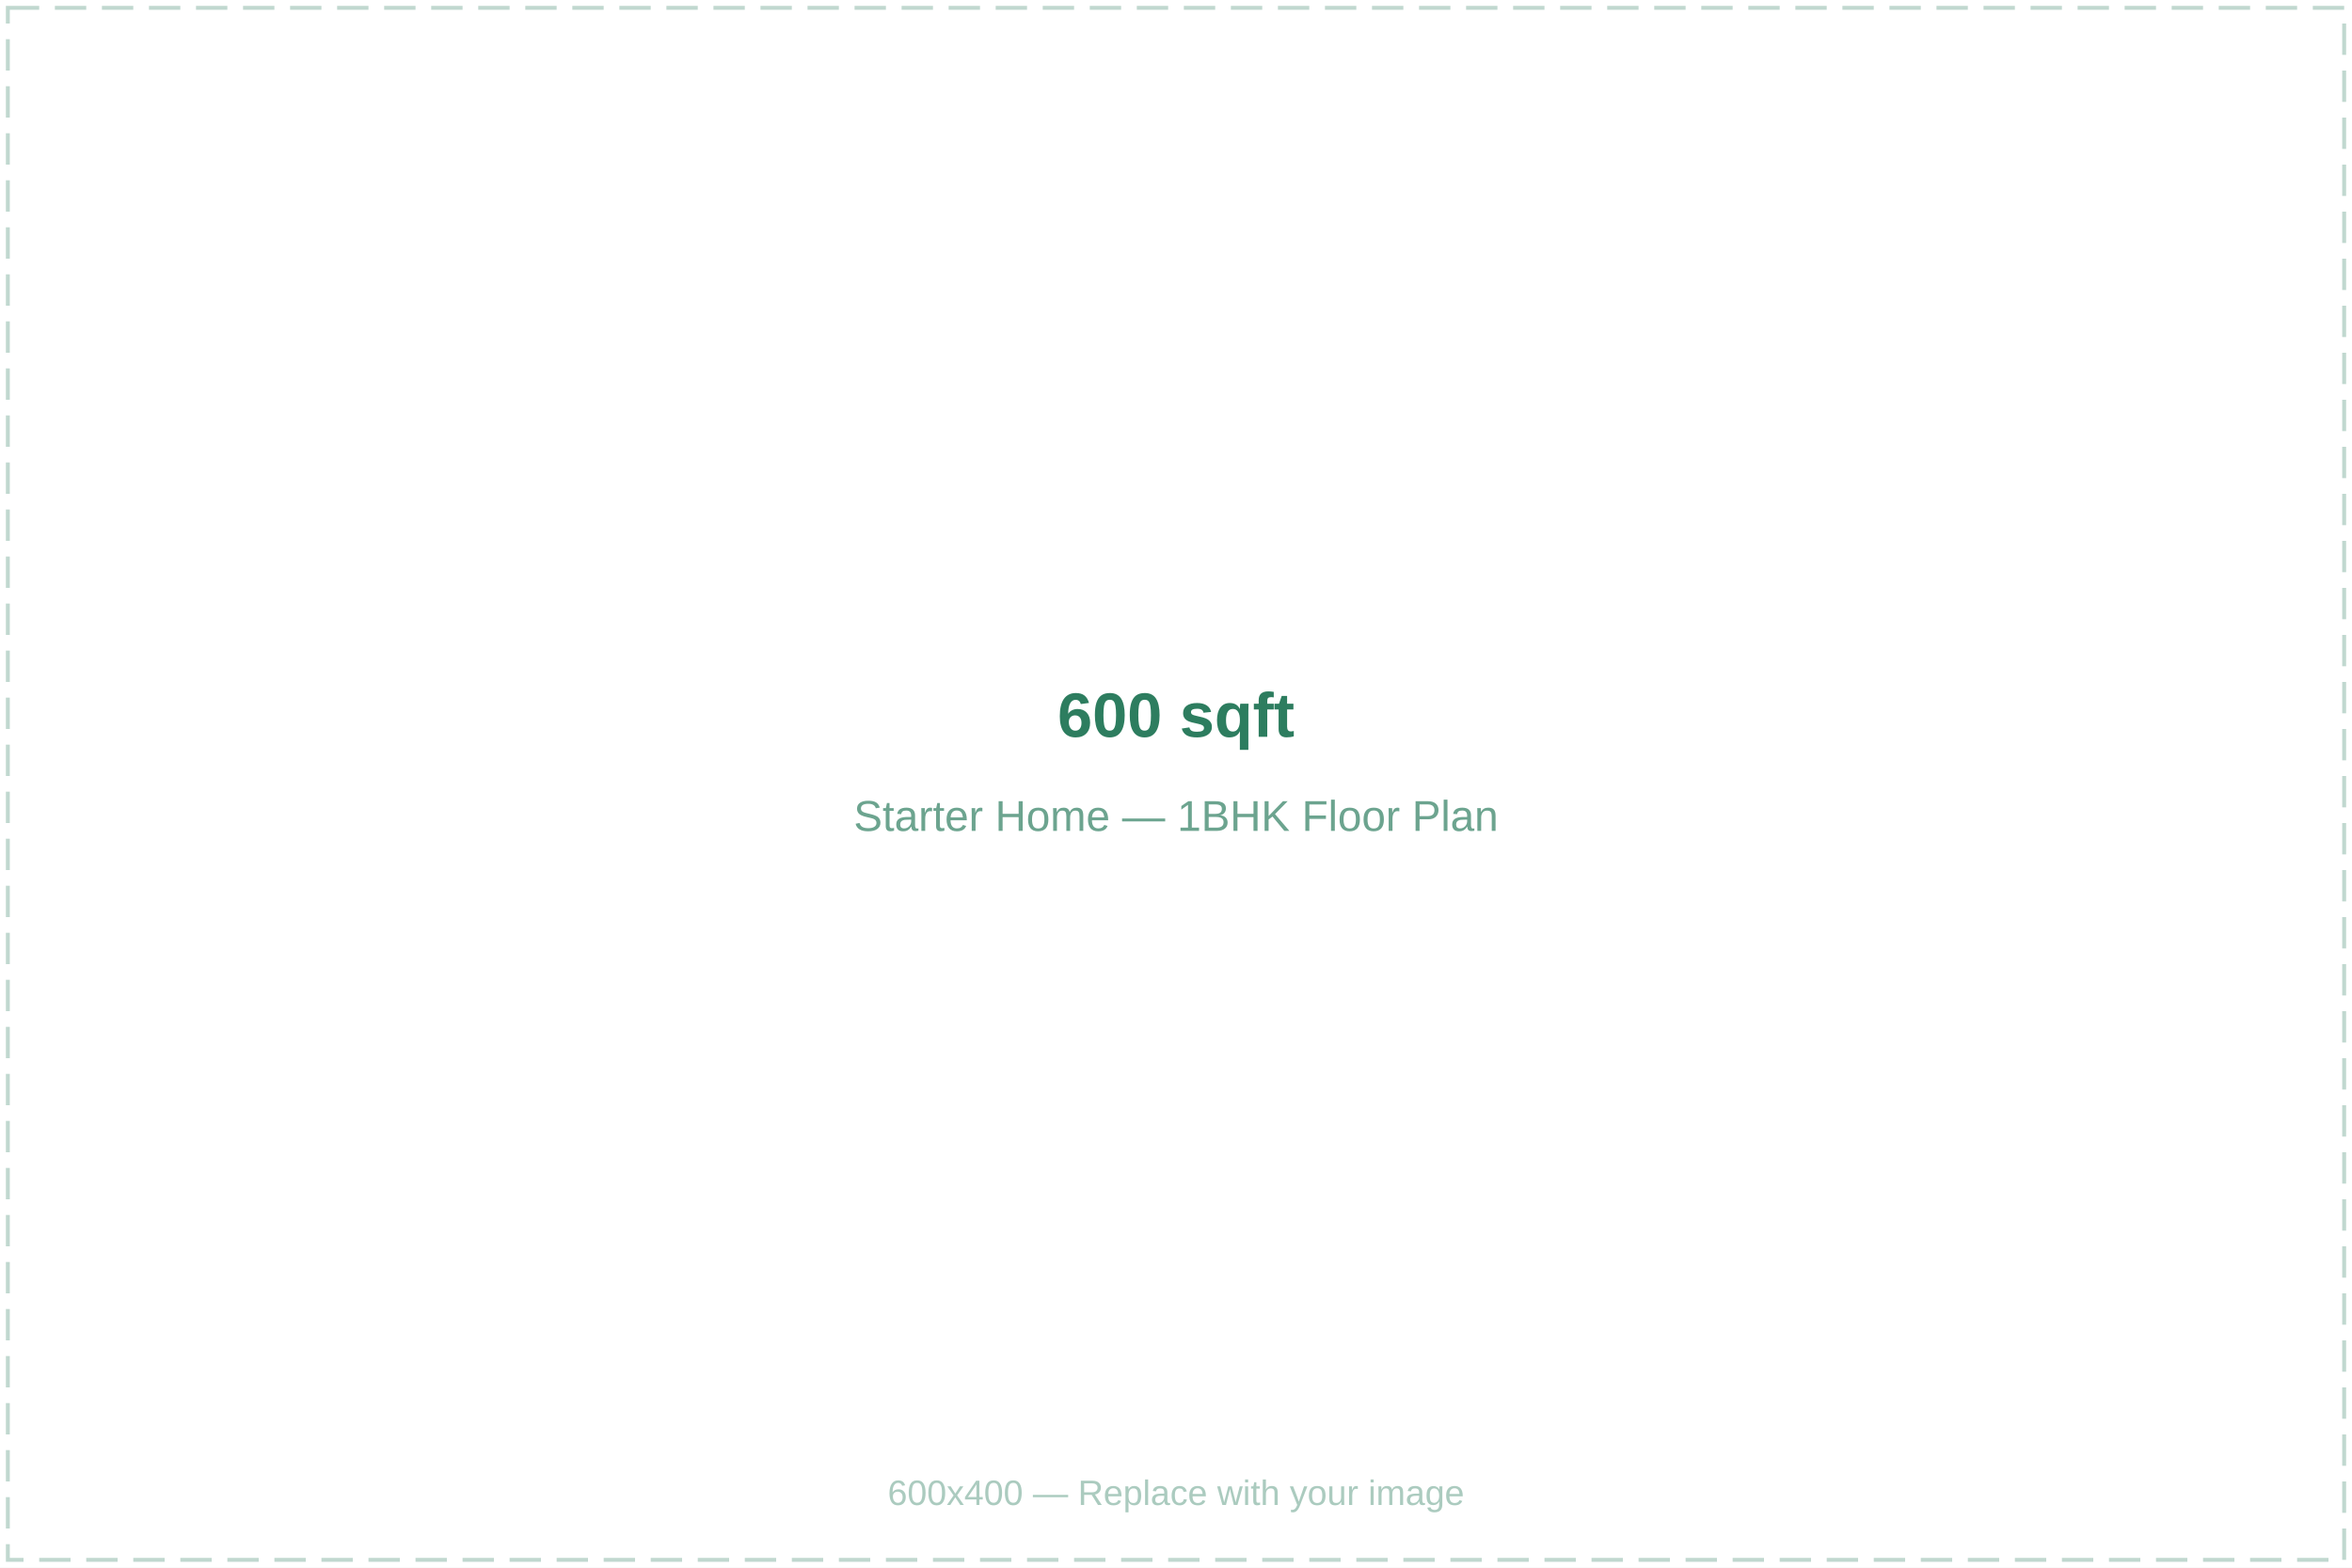
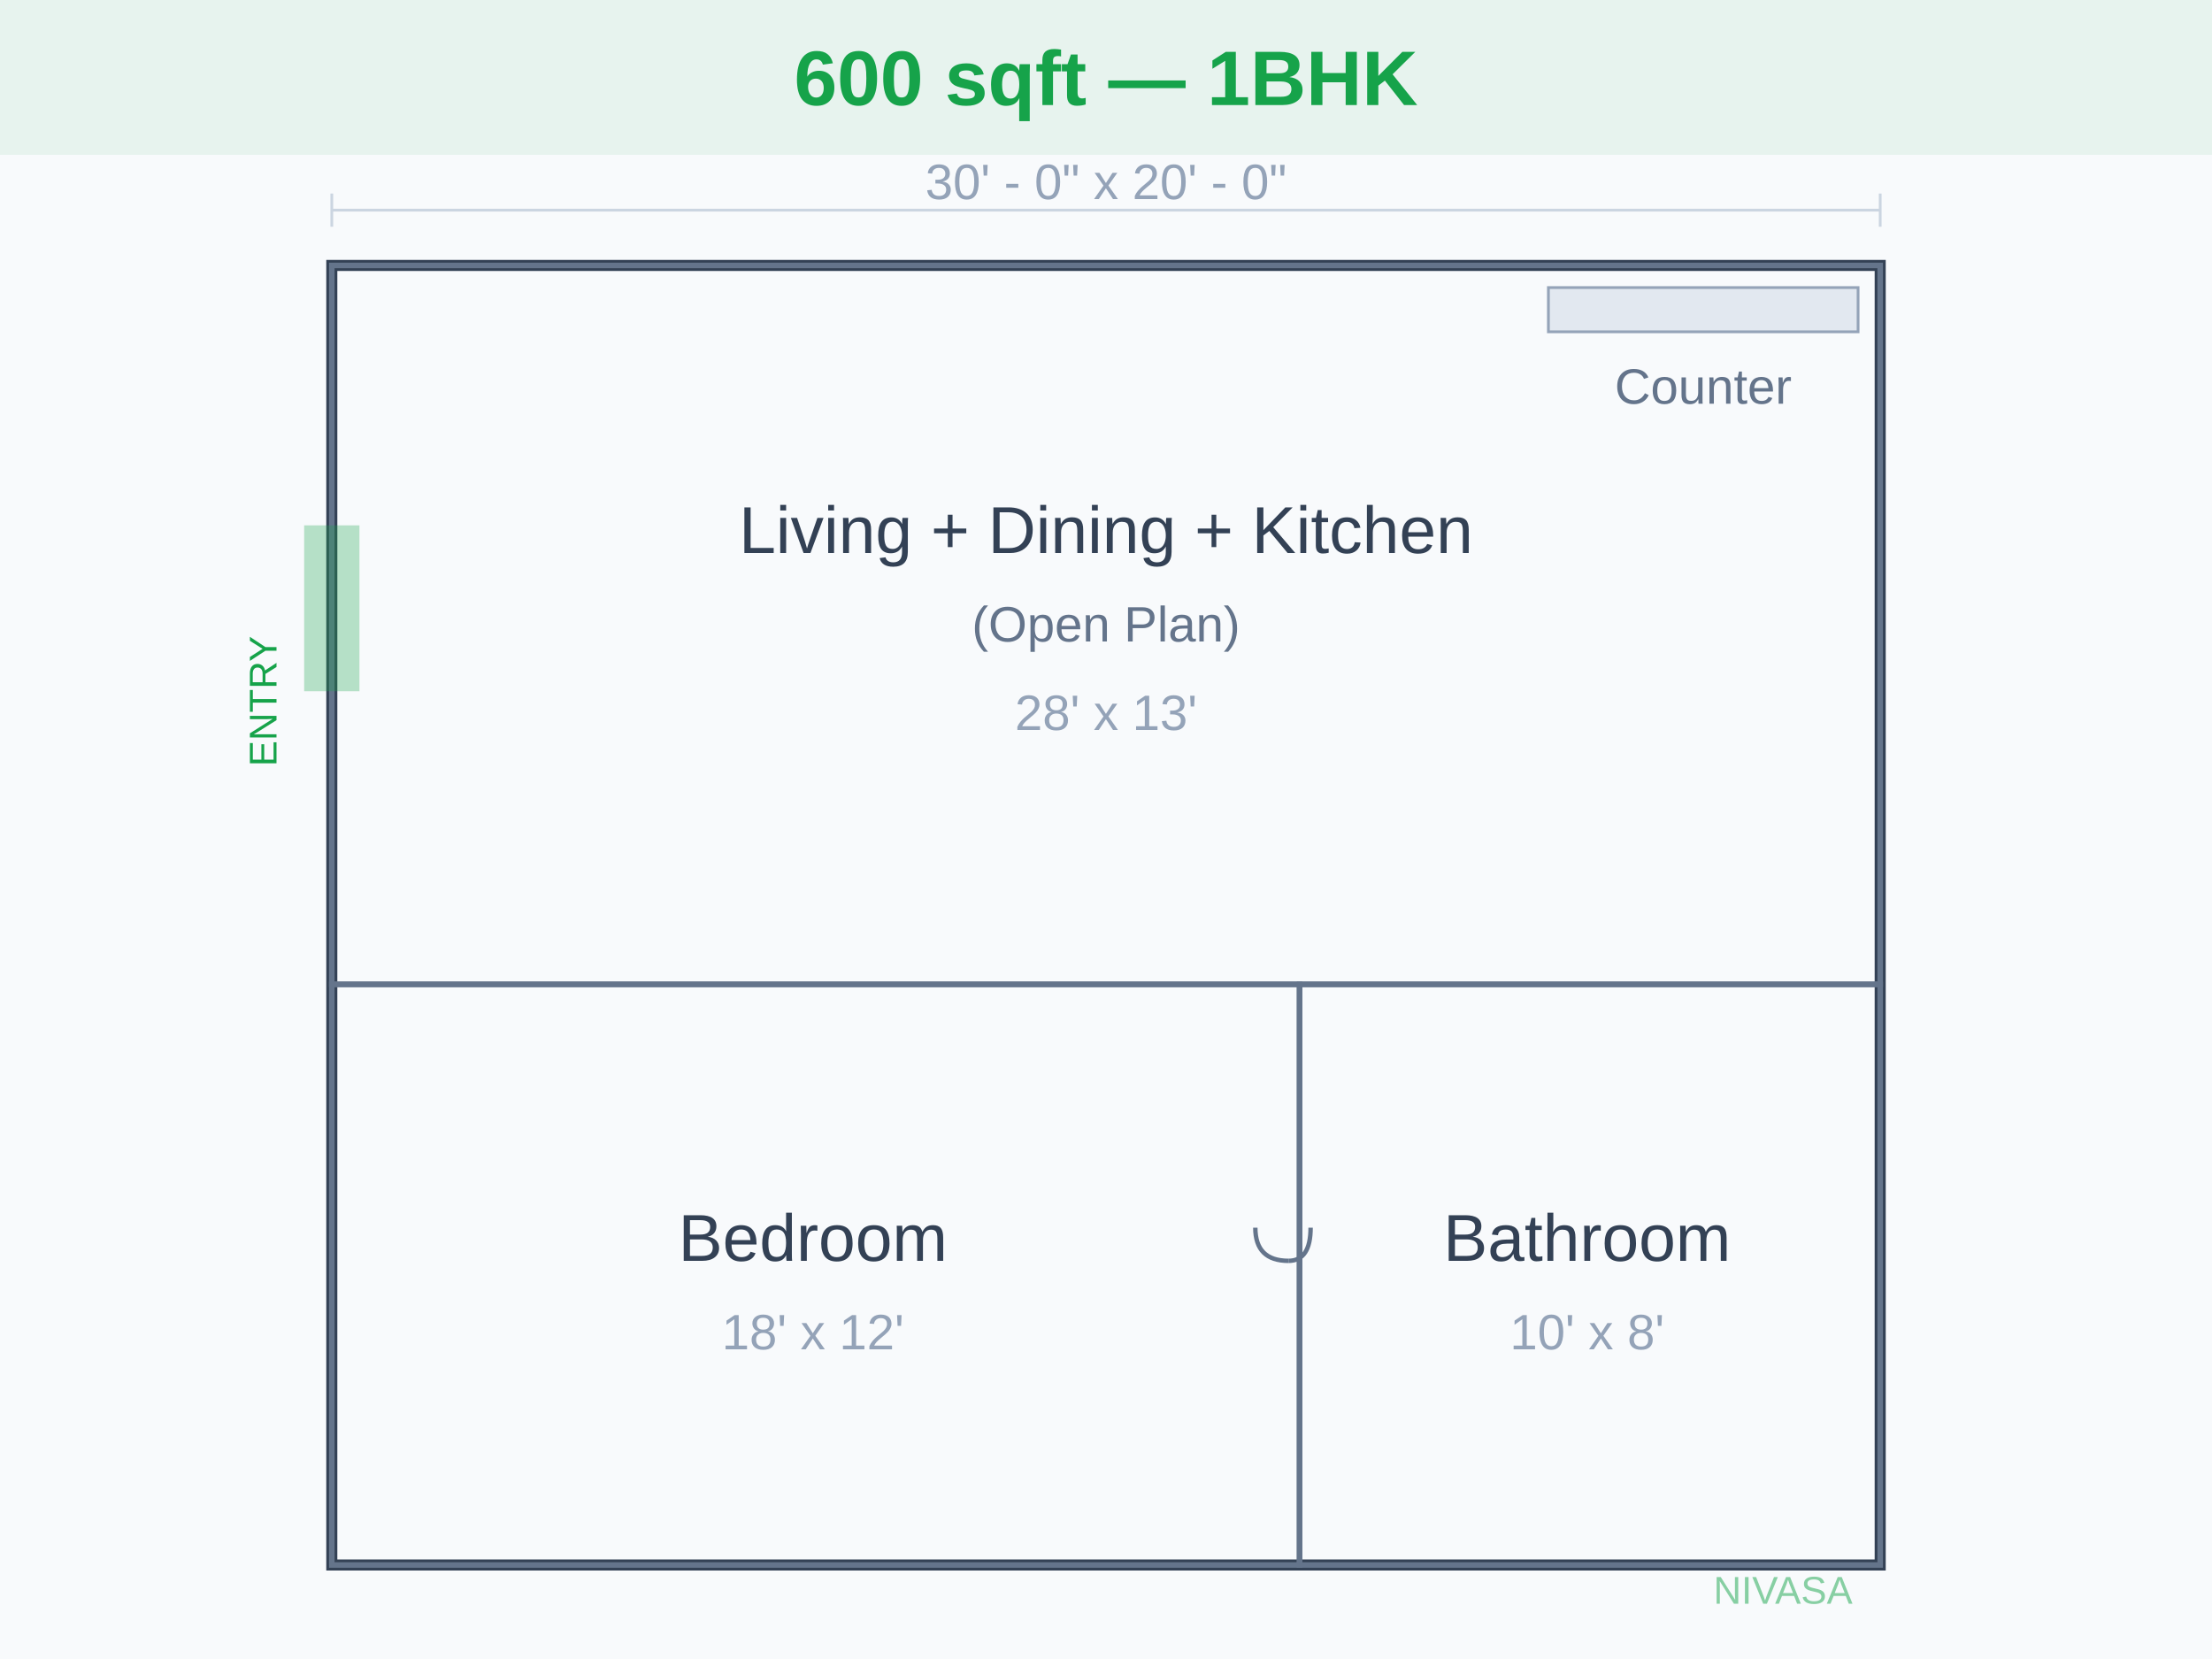
- <svg xmlns="http://www.w3.org/2000/svg" width="600" height="400" viewBox="0 0 600 400">
-   <rect width="600" height="400" fill="#ffffff" />
-   <rect x="2" y="2" width="596" height="396" fill="none" stroke="#2d7d5f" stroke-width="1" stroke-dasharray="8,4" opacity="0.3" />
-   <text x="300" y="188" text-anchor="middle" font-family="Arial,sans-serif" font-size="16" font-weight="bold" fill="#2d7d5f">600 sqft</text>
-   <text x="300" y="212" text-anchor="middle" font-family="Arial,sans-serif" font-size="11" fill="#2d7d5f" opacity="0.7">Starter Home — 1BHK Floor Plan</text>
-   <text x="300" y="384" text-anchor="middle" font-family="Arial,sans-serif" font-size="9" fill="#2d7d5f" opacity="0.4">600x400 — Replace with your image</text>
+ <svg xmlns="http://www.w3.org/2000/svg" width="400" height="300" viewBox="0 0 400 300">
+   <defs>
+     <style>
+       .room { fill: none; stroke: #64748b; stroke-width: 1; }
+       .wall { stroke: #334155; stroke-width: 2; fill: none; }
+       .label { font-family: 'Segoe UI', Arial, sans-serif; font-size: 12px; fill: #334155; text-anchor: middle; }
+       .label-sm { font-family: 'Segoe UI', Arial, sans-serif; font-size: 9px; fill: #64748b; text-anchor: middle; }
+       .dim { font-family: 'Segoe UI', Arial, sans-serif; font-size: 9px; fill: #94a3b8; text-anchor: middle; }
+       .title { font-family: 'Segoe UI', Arial, sans-serif; font-size: 14px; fill: #16a34a; font-weight: 600; text-anchor: middle; }
+       .door { fill: none; stroke: #64748b; stroke-width: 0.8; }
+     </style>
+   </defs>
+   <rect width="400" height="300" fill="#f8fafc" />
+   <rect x="0" y="0" width="400" height="28" fill="#16a34a" opacity="0.08" />
+   <text x="200" y="19" class="title">600 sqft — 1BHK</text>
+   <line x1="60" y1="38" x2="340" y2="38" stroke="#cbd5e1" stroke-width="0.5" />
+   <line x1="60" y1="35" x2="60" y2="41" stroke="#cbd5e1" stroke-width="0.5" />
+   <line x1="340" y1="35" x2="340" y2="41" stroke="#cbd5e1" stroke-width="0.5" />
+   <text x="200" y="36" class="dim">30' - 0" x 20' - 0"</text>
+   <rect x="60" y="48" width="280" height="235" class="wall" />
+   <rect x="60" y="48" width="280" height="130" class="room" />
+   <text x="200" y="100" class="label">Living + Dining + Kitchen</text>
+   <text x="200" y="116" class="label-sm">(Open Plan)</text>
+   <text x="200" y="132" class="dim">28' x 13'</text>
+   <rect x="280" y="52" width="56" height="8" fill="#e2e8f0" stroke="#94a3b8" stroke-width="0.5" />
+   <text x="308" y="73" class="label-sm" font-size="7">Counter</text>
+   <rect x="60" y="178" width="175" height="105" class="room" />
+   <text x="147" y="228" class="label">Bedroom</text>
+   <text x="147" y="244" class="dim">18' x 12'</text>
+   <rect x="235" y="178" width="105" height="105" class="room" />
+   <text x="287" y="228" class="label">Bathroom</text>
+   <text x="287" y="244" class="dim">10' x 8'</text>
+   <path d="M 233 228 Q 227 228 227 222" class="door" />
+   <path d="M 233 228 Q 237 228 237 222" class="door" />
+   <rect x="55" y="95" width="10" height="30" fill="#16a34a" opacity="0.3" />
+   <text x="50" y="115" font-family="Segoe UI, Arial, sans-serif" font-size="7" fill="#16a34a" text-anchor="end" transform="rotate(-90, 50, 115)">ENTRY</text>
+   <text x="335" y="290" font-family="Segoe UI, Arial, sans-serif" font-size="7" fill="#16a34a" opacity="0.5" text-anchor="end">NIVASA</text>
</svg>
